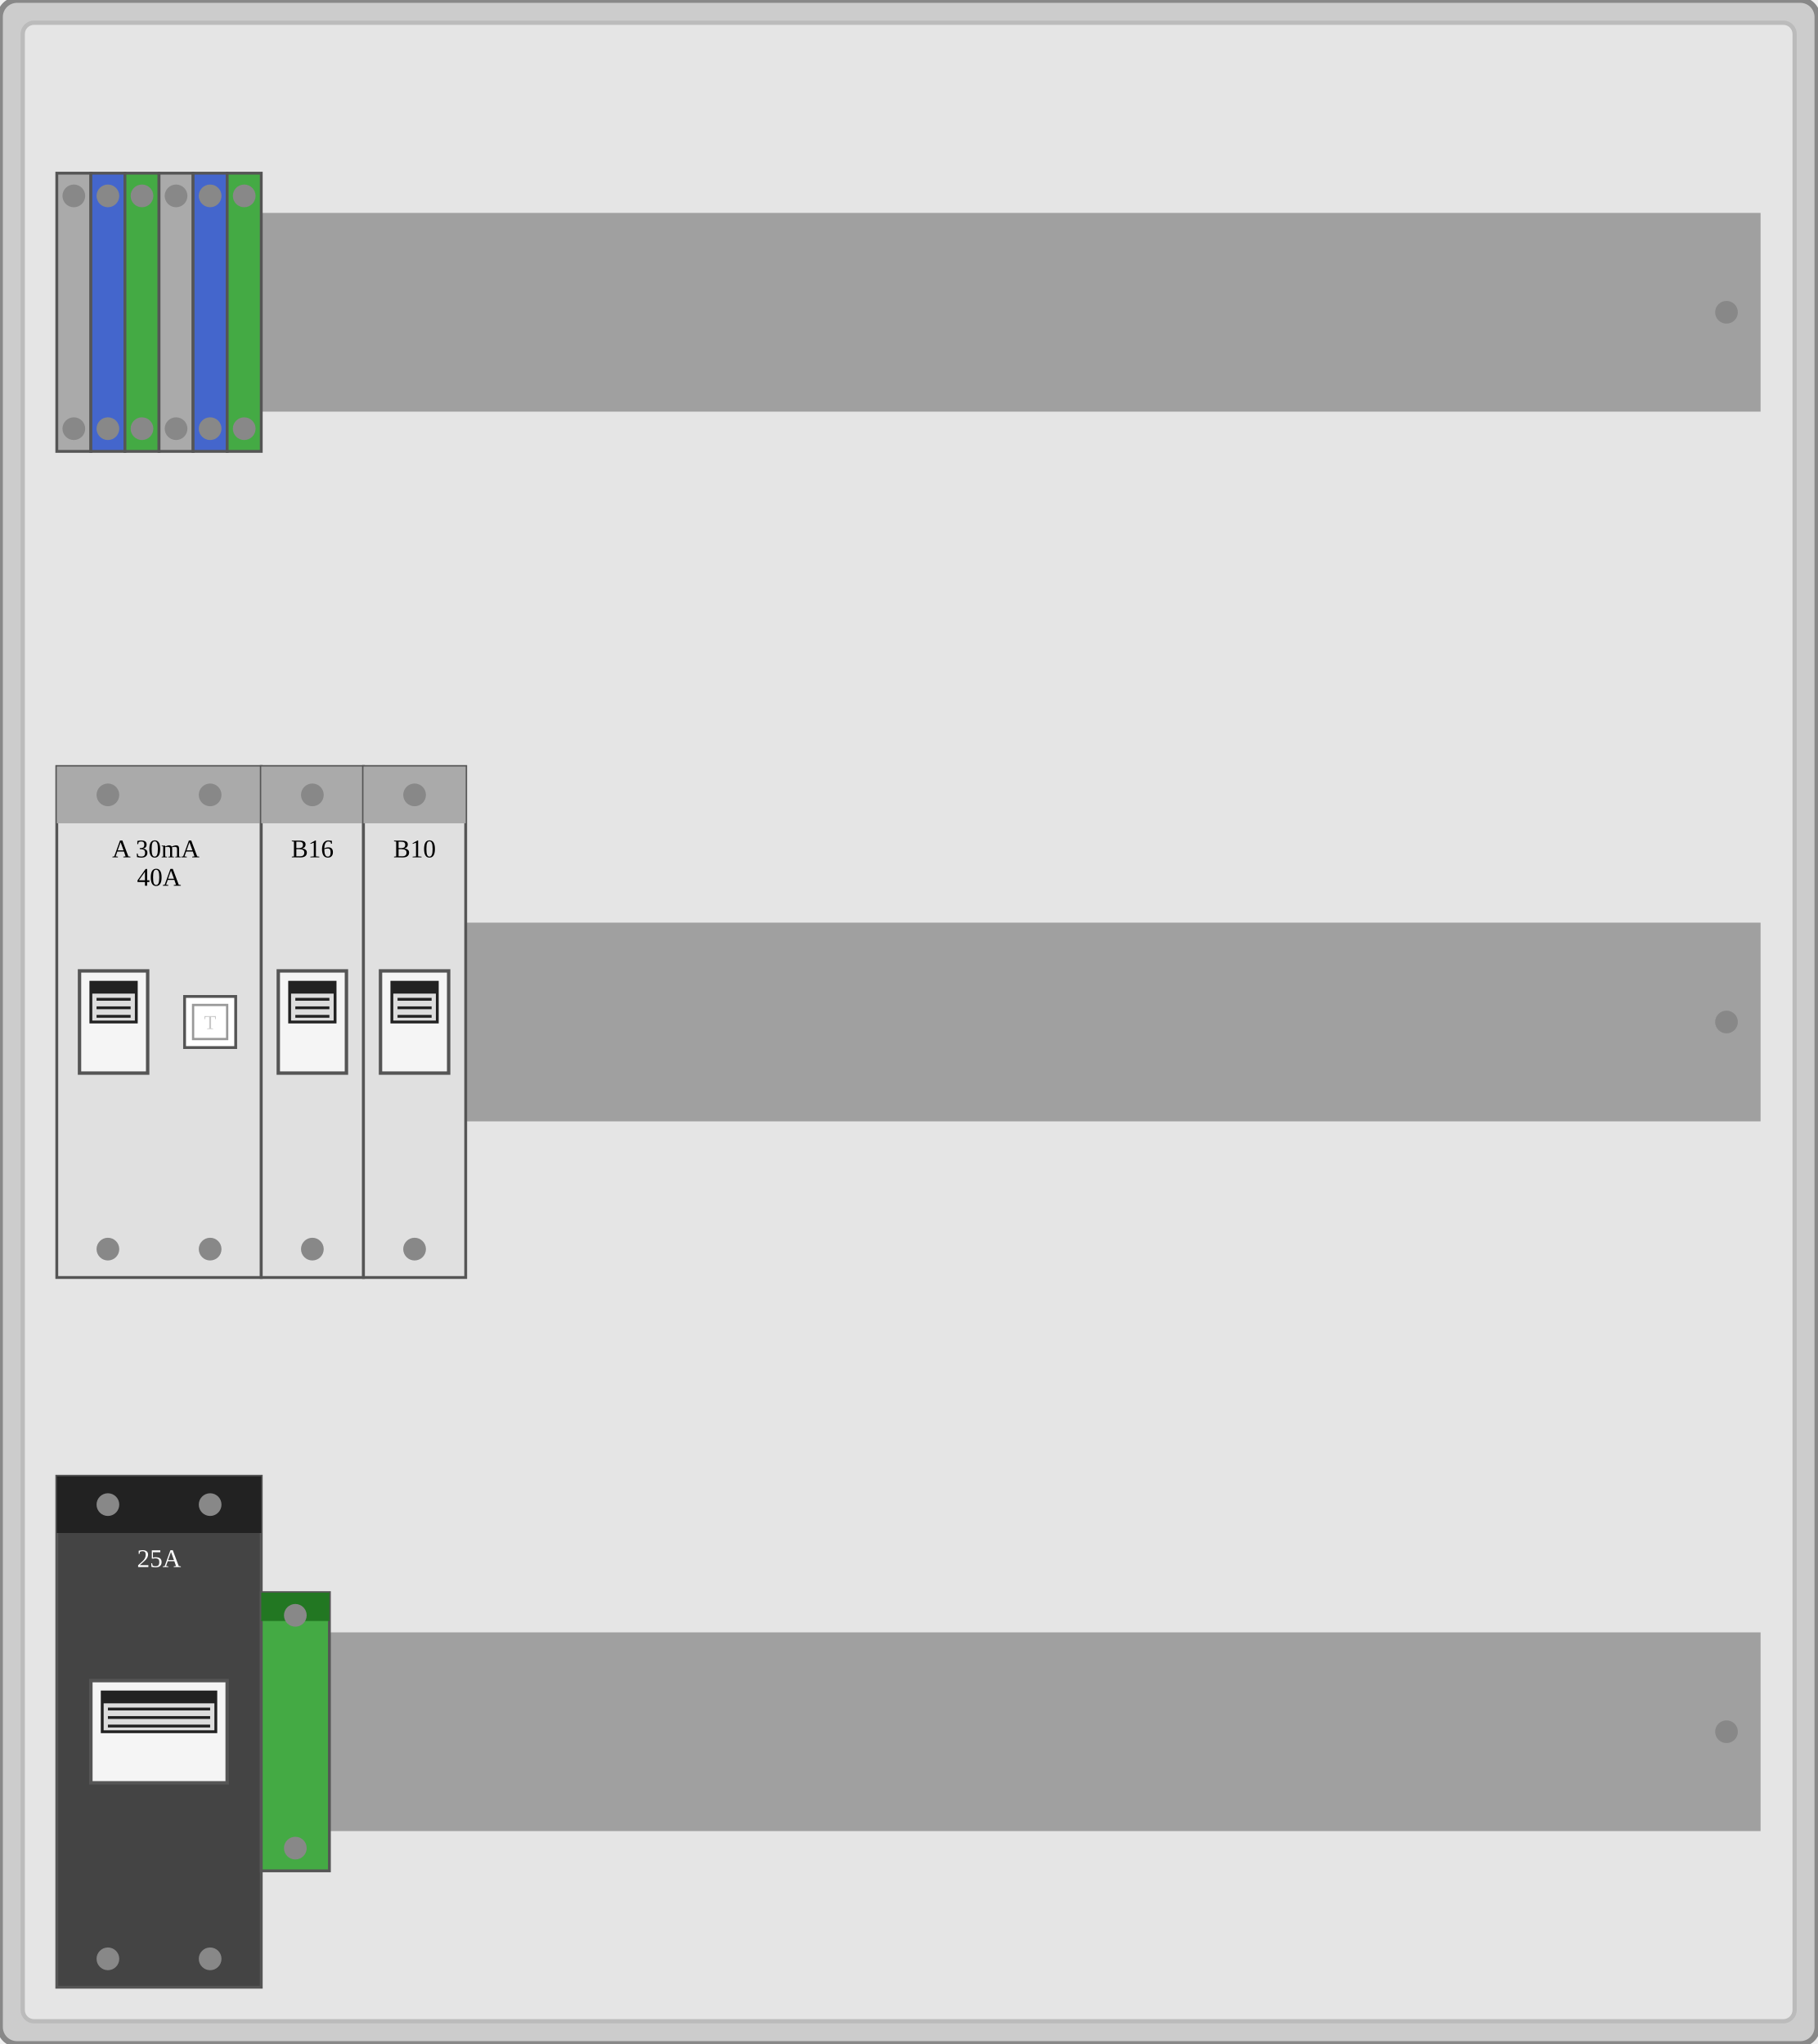
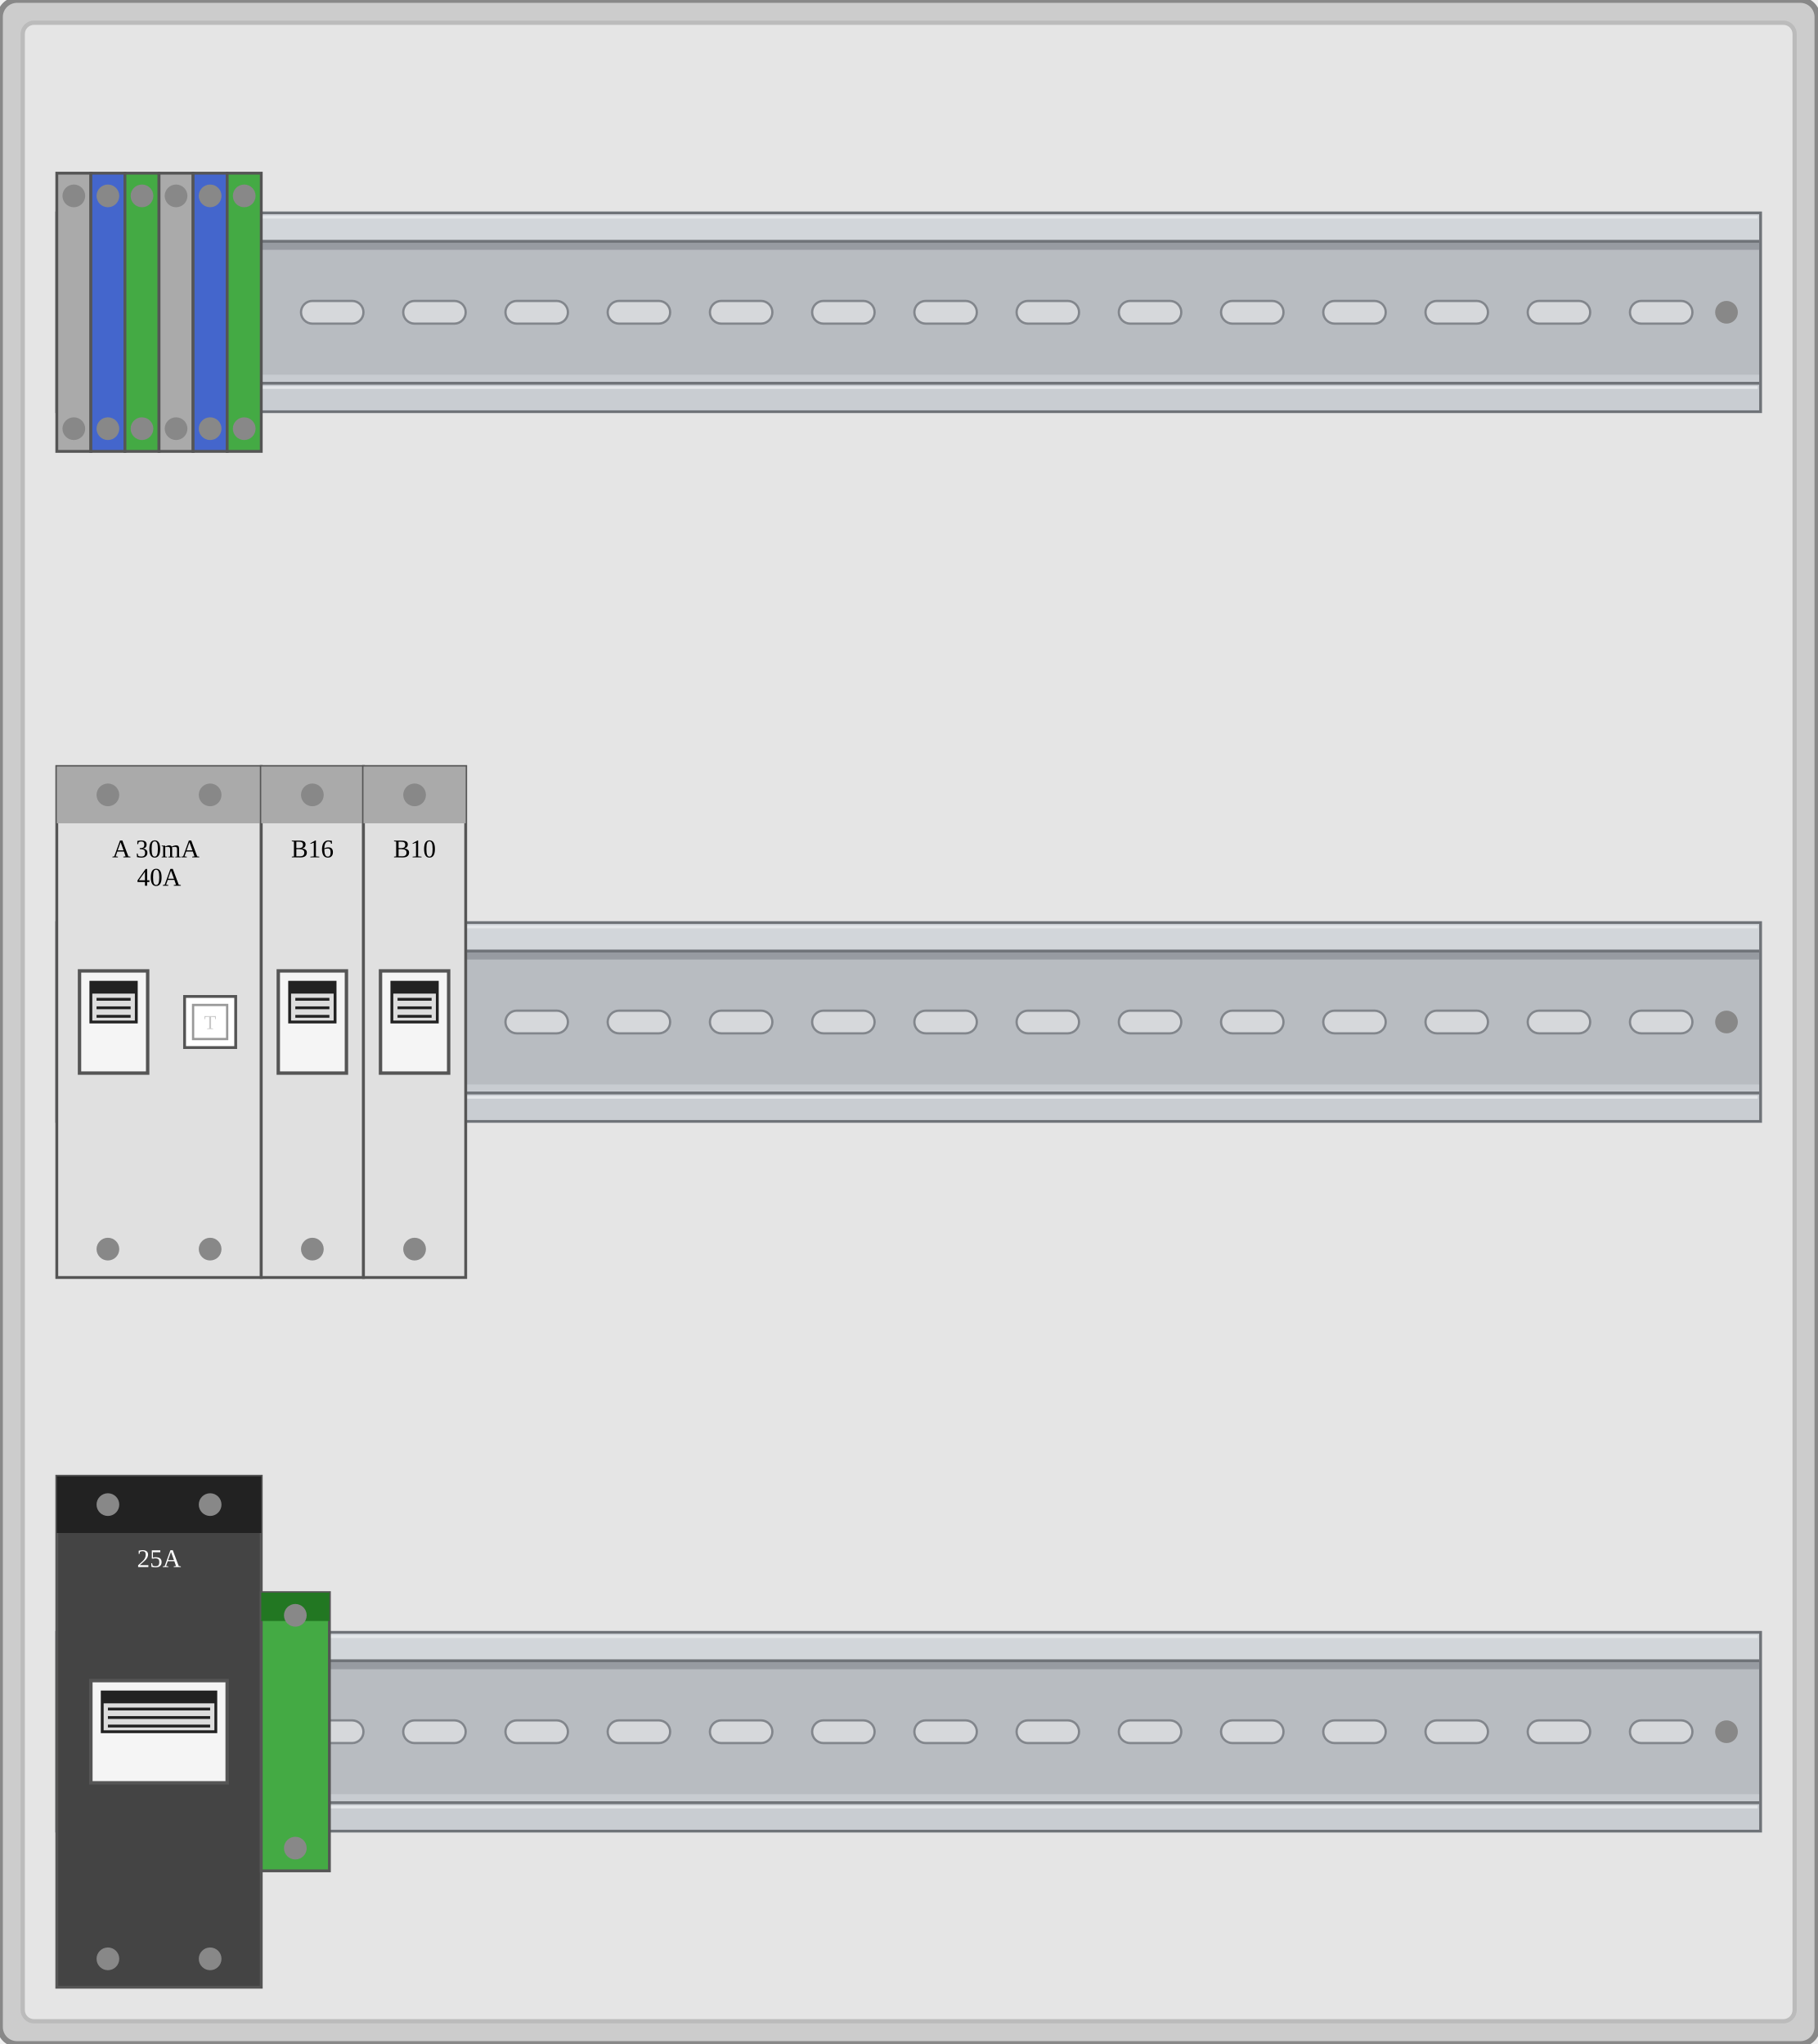
<svg xmlns="http://www.w3.org/2000/svg" width="640" height="720" viewBox="0 0 640 720">
  <rect x="0" y="0" width="640" height="720" rx="6" fill="#cccccc" stroke="#888888" stroke-width="2" />
  <rect x="8" y="8" width="624" height="704" rx="4" fill="#e5e5e5" stroke="#bbbbbb" stroke-width="1.5" />
  <g transform="translate(20, 20)">
-     <rect x="0" y="55" width="600" height="70" fill="#a0a0a0" />
+     <g>
+       <rect x="0" y="55" width="600" height="70" fill="#b8bcc1" stroke="#6f7378" stroke-width="1" />
+       <rect x="0.5" y="55.5" width="599" height="9.5" fill="#d2d6da" />
+       <line x1="1" x2="599" y1="56.5" y2="56.5" stroke="#e4e7ea" stroke-width="1" />
+       <rect x="0.5" y="65" width="599" height="3" fill="#979ba1" />
+       <line x1="0.5" x2="599.5" y1="65" y2="65" stroke="#6f7378" stroke-width="1" />
+       <rect x="0.5" y="112" width="599" height="3" fill="#c8ccd1" />
+       <rect x="0.5" y="115" width="599" height="9.5" fill="#c9cdd2" />
+       <line x1="0.5" x2="599.5" y1="115" y2="115" stroke="#6f7378" stroke-width="1" />
+       <line x1="1" x2="599" y1="116.5" y2="116.5" stroke="#e4e7ea" stroke-width="1" />
+       <rect x="14" y="86" width="22" height="8" rx="4" ry="4" fill="#d6d8db" stroke="#82868c" stroke-width="0.8" />
+       <rect x="50" y="86" width="22" height="8" rx="4" ry="4" fill="#d6d8db" stroke="#82868c" stroke-width="0.8" />
+       <rect x="86" y="86" width="22" height="8" rx="4" ry="4" fill="#d6d8db" stroke="#82868c" stroke-width="0.8" />
+       <rect x="122" y="86" width="22" height="8" rx="4" ry="4" fill="#d6d8db" stroke="#82868c" stroke-width="0.8" />
+       <rect x="158" y="86" width="22" height="8" rx="4" ry="4" fill="#d6d8db" stroke="#82868c" stroke-width="0.8" />
+       <rect x="194" y="86" width="22" height="8" rx="4" ry="4" fill="#d6d8db" stroke="#82868c" stroke-width="0.8" />
+       <rect x="230" y="86" width="22" height="8" rx="4" ry="4" fill="#d6d8db" stroke="#82868c" stroke-width="0.8" />
+       <rect x="266" y="86" width="22" height="8" rx="4" ry="4" fill="#d6d8db" stroke="#82868c" stroke-width="0.8" />
+       <rect x="302" y="86" width="22" height="8" rx="4" ry="4" fill="#d6d8db" stroke="#82868c" stroke-width="0.8" />
+       <rect x="338" y="86" width="22" height="8" rx="4" ry="4" fill="#d6d8db" stroke="#82868c" stroke-width="0.8" />
+       <rect x="374" y="86" width="22" height="8" rx="4" ry="4" fill="#d6d8db" stroke="#82868c" stroke-width="0.8" />
+       <rect x="410" y="86" width="22" height="8" rx="4" ry="4" fill="#d6d8db" stroke="#82868c" stroke-width="0.8" />
+       <rect x="446" y="86" width="22" height="8" rx="4" ry="4" fill="#d6d8db" stroke="#82868c" stroke-width="0.8" />
+       <rect x="482" y="86" width="22" height="8" rx="4" ry="4" fill="#d6d8db" stroke="#82868c" stroke-width="0.8" />
+       <rect x="518" y="86" width="22" height="8" rx="4" ry="4" fill="#d6d8db" stroke="#82868c" stroke-width="0.8" />
+       <rect x="554" y="86" width="22" height="8" rx="4" ry="4" fill="#d6d8db" stroke="#82868c" stroke-width="0.8" />
+     </g>
    <rect x="0" y="41" width="12" height="98" fill="#aaaaaa" stroke="#555555" stroke-width="1" />
    <circle cx="6" cy="49" r="4" fill="#888888" data-querschnitt="2.5" data-farbe="schwarz" data-netz="N11" data-bauteil="Reihenklemme_L_SK1" style="cursor: pointer;" />
    <circle cx="6" cy="131" r="4" fill="#888888" data-querschnitt="2.5" data-farbe="schwarz" data-netz="N13" data-bauteil="Reihenklemme_L_SK1" style="cursor: pointer;" />
    <rect x="12" y="41" width="12" height="98" fill="#4466cc" stroke="#555555" stroke-width="1" />
    <circle cx="18" cy="49" r="4" fill="#888888" data-querschnitt="2.5" data-farbe="blau" data-netz="N8" data-bauteil="Reihenklemme_N_SK1" style="cursor: pointer;" />
    <circle cx="18" cy="131" r="4" fill="#888888" data-querschnitt="2.5" data-farbe="blau" data-netz="N14" data-bauteil="Reihenklemme_N_SK1" style="cursor: pointer;" />
    <rect x="24" y="41" width="12" height="98" fill="#44aa44" stroke="#555555" stroke-width="1" />
    <circle cx="30" cy="49" r="4" fill="#888888" data-querschnitt="2.5" data-farbe="gn-ge" data-netz="N9" data-bauteil="Reihenklemme_PE_SK1" style="cursor: pointer;" />
    <circle cx="30" cy="131" r="4" fill="#888888" data-querschnitt="2.5" data-farbe="gn-ge" data-netz="N15" data-bauteil="Reihenklemme_PE_SK1" style="cursor: pointer;" />
    <rect x="36" y="41" width="12" height="98" fill="#aaaaaa" stroke="#555555" stroke-width="1" />
    <circle cx="42" cy="49" r="4" fill="#888888" data-querschnitt="1.5" data-farbe="schwarz" data-netz="N12" data-bauteil="Reihenklemme_L_SK2" style="cursor: pointer;" />
    <circle cx="42" cy="131" r="4" fill="#888888" data-querschnitt="1.5" data-farbe="schwarz" data-netz="N16" data-bauteil="Reihenklemme_L_SK2" style="cursor: pointer;" />
    <rect x="48" y="41" width="12" height="98" fill="#4466cc" stroke="#555555" stroke-width="1" />
    <circle cx="54" cy="49" r="4" fill="#888888" data-querschnitt="2.5" data-farbe="blau" data-netz="N8" data-bauteil="Reihenklemme_N_SK2" style="cursor: pointer;" />
    <circle cx="54" cy="131" r="4" fill="#888888" data-querschnitt="1.5" data-farbe="blau" data-netz="N17" data-bauteil="Reihenklemme_N_SK2" style="cursor: pointer;" />
    <rect x="60" y="41" width="12" height="98" fill="#44aa44" stroke="#555555" stroke-width="1" />
    <circle cx="66" cy="49" r="4" fill="#888888" data-querschnitt="1.5" data-farbe="gn-ge" data-netz="N18" data-bauteil="Reihenklemme_PE_SK2" style="cursor: pointer;" />
    <circle cx="66" cy="131" r="4" fill="#888888" data-querschnitt="1.5" data-farbe="gn-ge" data-netz="N18" data-bauteil="Reihenklemme_PE_SK2" style="cursor: pointer;" />
    <circle cx="588" cy="90" r="4" fill="#888888" data-querschnitt="null" data-farbe="blank" data-netz="N20" data-bauteil="H3" style="cursor: pointer;" />
-     <rect x="0" y="305" width="600" height="70" fill="#a0a0a0" />
+     <g>
+       <rect x="0" y="305" width="600" height="70" fill="#b8bcc1" stroke="#6f7378" stroke-width="1" />
+       <rect x="0.5" y="305.5" width="599" height="9.5" fill="#d2d6da" />
+       <line x1="1" x2="599" y1="306.5" y2="306.5" stroke="#e4e7ea" stroke-width="1" />
+       <rect x="0.5" y="315" width="599" height="3" fill="#979ba1" />
+       <line x1="0.5" x2="599.5" y1="315" y2="315" stroke="#6f7378" stroke-width="1" />
+       <rect x="0.5" y="362" width="599" height="3" fill="#c8ccd1" />
+       <rect x="0.5" y="365" width="599" height="9.5" fill="#c9cdd2" />
+       <line x1="0.5" x2="599.5" y1="365" y2="365" stroke="#6f7378" stroke-width="1" />
+       <line x1="1" x2="599" y1="366.5" y2="366.5" stroke="#e4e7ea" stroke-width="1" />
+       <rect x="14" y="336" width="22" height="8" rx="4" ry="4" fill="#d6d8db" stroke="#82868c" stroke-width="0.8" />
+       <rect x="50" y="336" width="22" height="8" rx="4" ry="4" fill="#d6d8db" stroke="#82868c" stroke-width="0.8" />
+       <rect x="86" y="336" width="22" height="8" rx="4" ry="4" fill="#d6d8db" stroke="#82868c" stroke-width="0.8" />
+       <rect x="122" y="336" width="22" height="8" rx="4" ry="4" fill="#d6d8db" stroke="#82868c" stroke-width="0.8" />
+       <rect x="158" y="336" width="22" height="8" rx="4" ry="4" fill="#d6d8db" stroke="#82868c" stroke-width="0.8" />
+       <rect x="194" y="336" width="22" height="8" rx="4" ry="4" fill="#d6d8db" stroke="#82868c" stroke-width="0.8" />
+       <rect x="230" y="336" width="22" height="8" rx="4" ry="4" fill="#d6d8db" stroke="#82868c" stroke-width="0.8" />
+       <rect x="266" y="336" width="22" height="8" rx="4" ry="4" fill="#d6d8db" stroke="#82868c" stroke-width="0.8" />
+       <rect x="302" y="336" width="22" height="8" rx="4" ry="4" fill="#d6d8db" stroke="#82868c" stroke-width="0.8" />
+       <rect x="338" y="336" width="22" height="8" rx="4" ry="4" fill="#d6d8db" stroke="#82868c" stroke-width="0.8" />
+       <rect x="374" y="336" width="22" height="8" rx="4" ry="4" fill="#d6d8db" stroke="#82868c" stroke-width="0.8" />
+       <rect x="410" y="336" width="22" height="8" rx="4" ry="4" fill="#d6d8db" stroke="#82868c" stroke-width="0.8" />
+       <rect x="446" y="336" width="22" height="8" rx="4" ry="4" fill="#d6d8db" stroke="#82868c" stroke-width="0.8" />
+       <rect x="482" y="336" width="22" height="8" rx="4" ry="4" fill="#d6d8db" stroke="#82868c" stroke-width="0.8" />
+       <rect x="518" y="336" width="22" height="8" rx="4" ry="4" fill="#d6d8db" stroke="#82868c" stroke-width="0.8" />
+       <rect x="554" y="336" width="22" height="8" rx="4" ry="4" fill="#d6d8db" stroke="#82868c" stroke-width="0.8" />
+     </g>
    <rect x="0" y="250" width="72" height="180" fill="#e0e0e0" stroke="#555555" stroke-width="1" />
    <rect x="0" y="250" width="72" height="20" fill="#aaaaaa" />
    <text x="36" y="282" text-anchor="middle" font-size="9" fill="#000000">
      <tspan x="36" dy="0">A 30mA</tspan>
      <tspan x="36" dy="10">40A</tspan>
    </text>
    <g data-schalter="RCD1" style="cursor: pointer;">
      <rect x="8" y="322" width="24" height="36" fill="#f5f5f5" stroke="#555555" stroke-width="1.2" />
      <g>
        <rect x="12" y="326" width="16" height="14" fill="#dddddd" stroke="#222222" stroke-width="1" />
        <rect x="12" y="326" width="16" height="4" fill="#222222" />
        <line x1="14" x2="26" y1="332" y2="332" stroke="#222222" stroke-width="1" />
        <line x1="14" x2="26" y1="335" y2="335" stroke="#222222" stroke-width="1" />
        <line x1="14" x2="26" y1="338" y2="338" stroke="#222222" stroke-width="1" />
      </g>
    </g>
    <g data-prueftaste="RCD1">
      <rect x="45" y="331" width="18" height="18" fill="#ffffff" stroke="#555555" stroke-width="1" style="cursor: pointer;" />
      <rect x="48" y="334" width="12" height="12" fill="#ffffff" stroke="#999999" stroke-width="0.8" style="cursor: pointer;" />
      <text x="54" y="342.5" text-anchor="middle" font-size="7" fill="#c8c8c8" pointer-events="none">T</text>
    </g>
    <circle cx="18" cy="260" r="4" fill="#888888" data-querschnitt="10" data-farbe="schwarz" data-netz="N4" data-bauteil="RCD1" style="cursor: pointer;" />
    <circle cx="18" cy="420" r="4" fill="#888888" data-querschnitt="2.5" data-farbe="schwarz" data-netz="N6" data-netz-weitere="N7" data-bauteil="RCD1" style="cursor: pointer;" />
    <circle cx="54" cy="260" r="4" fill="#888888" data-querschnitt="10" data-farbe="blau" data-netz="N5" data-bauteil="RCD1" style="cursor: pointer;" />
    <circle cx="54" cy="420" r="4" fill="#888888" data-querschnitt="2.5" data-farbe="blau" data-netz="N8" data-bauteil="RCD1" style="cursor: pointer;" />
    <rect x="72" y="250" width="36" height="180" fill="#e0e0e0" stroke="#555555" stroke-width="1" />
    <rect x="72" y="250" width="36" height="20" fill="#aaaaaa" />
    <text x="90" y="282" text-anchor="middle" font-size="9" fill="#000000">
      <tspan x="90" dy="0">B16</tspan>
    </text>
    <g data-schalter="LS1" style="cursor: pointer;">
      <rect x="78" y="322" width="24" height="36" fill="#f5f5f5" stroke="#555555" stroke-width="1.2" />
      <g>
        <rect x="82" y="326" width="16" height="14" fill="#dddddd" stroke="#222222" stroke-width="1" />
        <rect x="82" y="326" width="16" height="4" fill="#222222" />
        <line x1="84" x2="96" y1="332" y2="332" stroke="#222222" stroke-width="1" />
        <line x1="84" x2="96" y1="335" y2="335" stroke="#222222" stroke-width="1" />
        <line x1="84" x2="96" y1="338" y2="338" stroke="#222222" stroke-width="1" />
      </g>
    </g>
    <circle cx="90" cy="260" r="4" fill="#888888" data-querschnitt="2.5" data-farbe="schwarz" data-netz="N6" data-bauteil="LS1" style="cursor: pointer;" />
    <circle cx="90" cy="420" r="4" fill="#888888" data-querschnitt="2.5" data-farbe="schwarz" data-netz="N11" data-bauteil="LS1" style="cursor: pointer;" />
    <rect x="108" y="250" width="36" height="180" fill="#e0e0e0" stroke="#555555" stroke-width="1" />
    <rect x="108" y="250" width="36" height="20" fill="#aaaaaa" />
    <text x="126" y="282" text-anchor="middle" font-size="9" fill="#000000">
      <tspan x="126" dy="0">B10</tspan>
    </text>
    <g data-schalter="LS2" style="cursor: pointer;">
      <rect x="114" y="322" width="24" height="36" fill="#f5f5f5" stroke="#555555" stroke-width="1.2" />
      <g>
        <rect x="118" y="326" width="16" height="14" fill="#dddddd" stroke="#222222" stroke-width="1" />
        <rect x="118" y="326" width="16" height="4" fill="#222222" />
        <line x1="120" x2="132" y1="332" y2="332" stroke="#222222" stroke-width="1" />
        <line x1="120" x2="132" y1="335" y2="335" stroke="#222222" stroke-width="1" />
        <line x1="120" x2="132" y1="338" y2="338" stroke="#222222" stroke-width="1" />
      </g>
    </g>
    <circle cx="126" cy="260" r="4" fill="#888888" data-querschnitt="1.5" data-farbe="schwarz" data-netz="N7" data-bauteil="LS2" style="cursor: pointer;" />
    <circle cx="126" cy="420" r="4" fill="#888888" data-querschnitt="1.5" data-farbe="schwarz" data-netz="N12" data-bauteil="LS2" style="cursor: pointer;" />
    <circle cx="588" cy="340" r="4" fill="#888888" data-querschnitt="null" data-farbe="blank" data-bauteil="H2" style="cursor: pointer;" />
-     <rect x="0" y="555" width="600" height="70" fill="#a0a0a0" />
+     <g>
+       <rect x="0" y="555" width="600" height="70" fill="#b8bcc1" stroke="#6f7378" stroke-width="1" />
+       <rect x="0.5" y="555.5" width="599" height="9.5" fill="#d2d6da" />
+       <line x1="1" x2="599" y1="556.5" y2="556.5" stroke="#e4e7ea" stroke-width="1" />
+       <rect x="0.5" y="565" width="599" height="3" fill="#979ba1" />
+       <line x1="0.5" x2="599.5" y1="565" y2="565" stroke="#6f7378" stroke-width="1" />
+       <rect x="0.5" y="612" width="599" height="3" fill="#c8ccd1" />
+       <rect x="0.5" y="615" width="599" height="9.5" fill="#c9cdd2" />
+       <line x1="0.5" x2="599.5" y1="615" y2="615" stroke="#6f7378" stroke-width="1" />
+       <line x1="1" x2="599" y1="616.5" y2="616.5" stroke="#e4e7ea" stroke-width="1" />
+       <rect x="14" y="586" width="22" height="8" rx="4" ry="4" fill="#d6d8db" stroke="#82868c" stroke-width="0.8" />
+       <rect x="50" y="586" width="22" height="8" rx="4" ry="4" fill="#d6d8db" stroke="#82868c" stroke-width="0.8" />
+       <rect x="86" y="586" width="22" height="8" rx="4" ry="4" fill="#d6d8db" stroke="#82868c" stroke-width="0.8" />
+       <rect x="122" y="586" width="22" height="8" rx="4" ry="4" fill="#d6d8db" stroke="#82868c" stroke-width="0.8" />
+       <rect x="158" y="586" width="22" height="8" rx="4" ry="4" fill="#d6d8db" stroke="#82868c" stroke-width="0.8" />
+       <rect x="194" y="586" width="22" height="8" rx="4" ry="4" fill="#d6d8db" stroke="#82868c" stroke-width="0.8" />
+       <rect x="230" y="586" width="22" height="8" rx="4" ry="4" fill="#d6d8db" stroke="#82868c" stroke-width="0.8" />
+       <rect x="266" y="586" width="22" height="8" rx="4" ry="4" fill="#d6d8db" stroke="#82868c" stroke-width="0.8" />
+       <rect x="302" y="586" width="22" height="8" rx="4" ry="4" fill="#d6d8db" stroke="#82868c" stroke-width="0.8" />
+       <rect x="338" y="586" width="22" height="8" rx="4" ry="4" fill="#d6d8db" stroke="#82868c" stroke-width="0.8" />
+       <rect x="374" y="586" width="22" height="8" rx="4" ry="4" fill="#d6d8db" stroke="#82868c" stroke-width="0.8" />
+       <rect x="410" y="586" width="22" height="8" rx="4" ry="4" fill="#d6d8db" stroke="#82868c" stroke-width="0.8" />
+       <rect x="446" y="586" width="22" height="8" rx="4" ry="4" fill="#d6d8db" stroke="#82868c" stroke-width="0.8" />
+       <rect x="482" y="586" width="22" height="8" rx="4" ry="4" fill="#d6d8db" stroke="#82868c" stroke-width="0.8" />
+       <rect x="518" y="586" width="22" height="8" rx="4" ry="4" fill="#d6d8db" stroke="#82868c" stroke-width="0.8" />
+       <rect x="554" y="586" width="22" height="8" rx="4" ry="4" fill="#d6d8db" stroke="#82868c" stroke-width="0.8" />
+     </g>
    <rect x="0" y="500" width="72" height="180" fill="#444444" stroke="#555555" stroke-width="1" />
    <rect x="0" y="500" width="72" height="20" fill="#222222" />
    <text x="36" y="532" text-anchor="middle" font-size="9" fill="#ffffff">
      <tspan x="36" dy="0">25A</tspan>
    </text>
    <g data-schalter="Leistungsschalter" style="cursor: pointer;">
      <rect x="12" y="572" width="48" height="36" fill="#f5f5f5" stroke="#555555" stroke-width="1.2" />
      <g>
        <rect x="16" y="576" width="40" height="14" fill="#dddddd" stroke="#222222" stroke-width="1" />
        <rect x="16" y="576" width="40" height="4" fill="#222222" />
        <line x1="18" x2="54" y1="582" y2="582" stroke="#222222" stroke-width="1" />
        <line x1="18" x2="54" y1="585" y2="585" stroke="#222222" stroke-width="1" />
        <line x1="18" x2="54" y1="588" y2="588" stroke="#222222" stroke-width="1" />
      </g>
    </g>
    <circle cx="18" cy="510" r="4" fill="#888888" data-querschnitt="16" data-farbe="schwarz" data-netz="N1" data-bauteil="Leistungsschalter" style="cursor: pointer;" />
    <circle cx="18" cy="670" r="4" fill="#888888" data-querschnitt="10" data-farbe="schwarz" data-netz="N4" data-bauteil="Leistungsschalter" style="cursor: pointer;" />
    <circle cx="54" cy="510" r="4" fill="#888888" data-querschnitt="16" data-farbe="blau" data-netz="N2" data-bauteil="Leistungsschalter" style="cursor: pointer;" />
    <circle cx="54" cy="670" r="4" fill="#888888" data-querschnitt="10" data-farbe="blau" data-netz="N5" data-bauteil="Leistungsschalter" style="cursor: pointer;" />
    <rect x="72" y="541" width="24" height="98" fill="#44aa44" stroke="#555555" stroke-width="1" />
    <rect x="72" y="541" width="24" height="10" fill="#227722" />
    <circle cx="84" cy="549" r="4" fill="#888888" data-querschnitt="16" data-farbe="gn-ge" data-netz="N3" data-bauteil="PE-Klemme" style="cursor: pointer;" />
    <circle cx="84" cy="631" r="4" fill="#888888" data-querschnitt="2.5" data-farbe="gn-ge" data-netz="N9" data-bauteil="PE-Klemme" style="cursor: pointer;" />
    <circle cx="588" cy="590" r="4" fill="#888888" data-querschnitt="null" data-farbe="blank" data-netz="N19" data-bauteil="H1" style="cursor: pointer;" />
  </g>
</svg>
